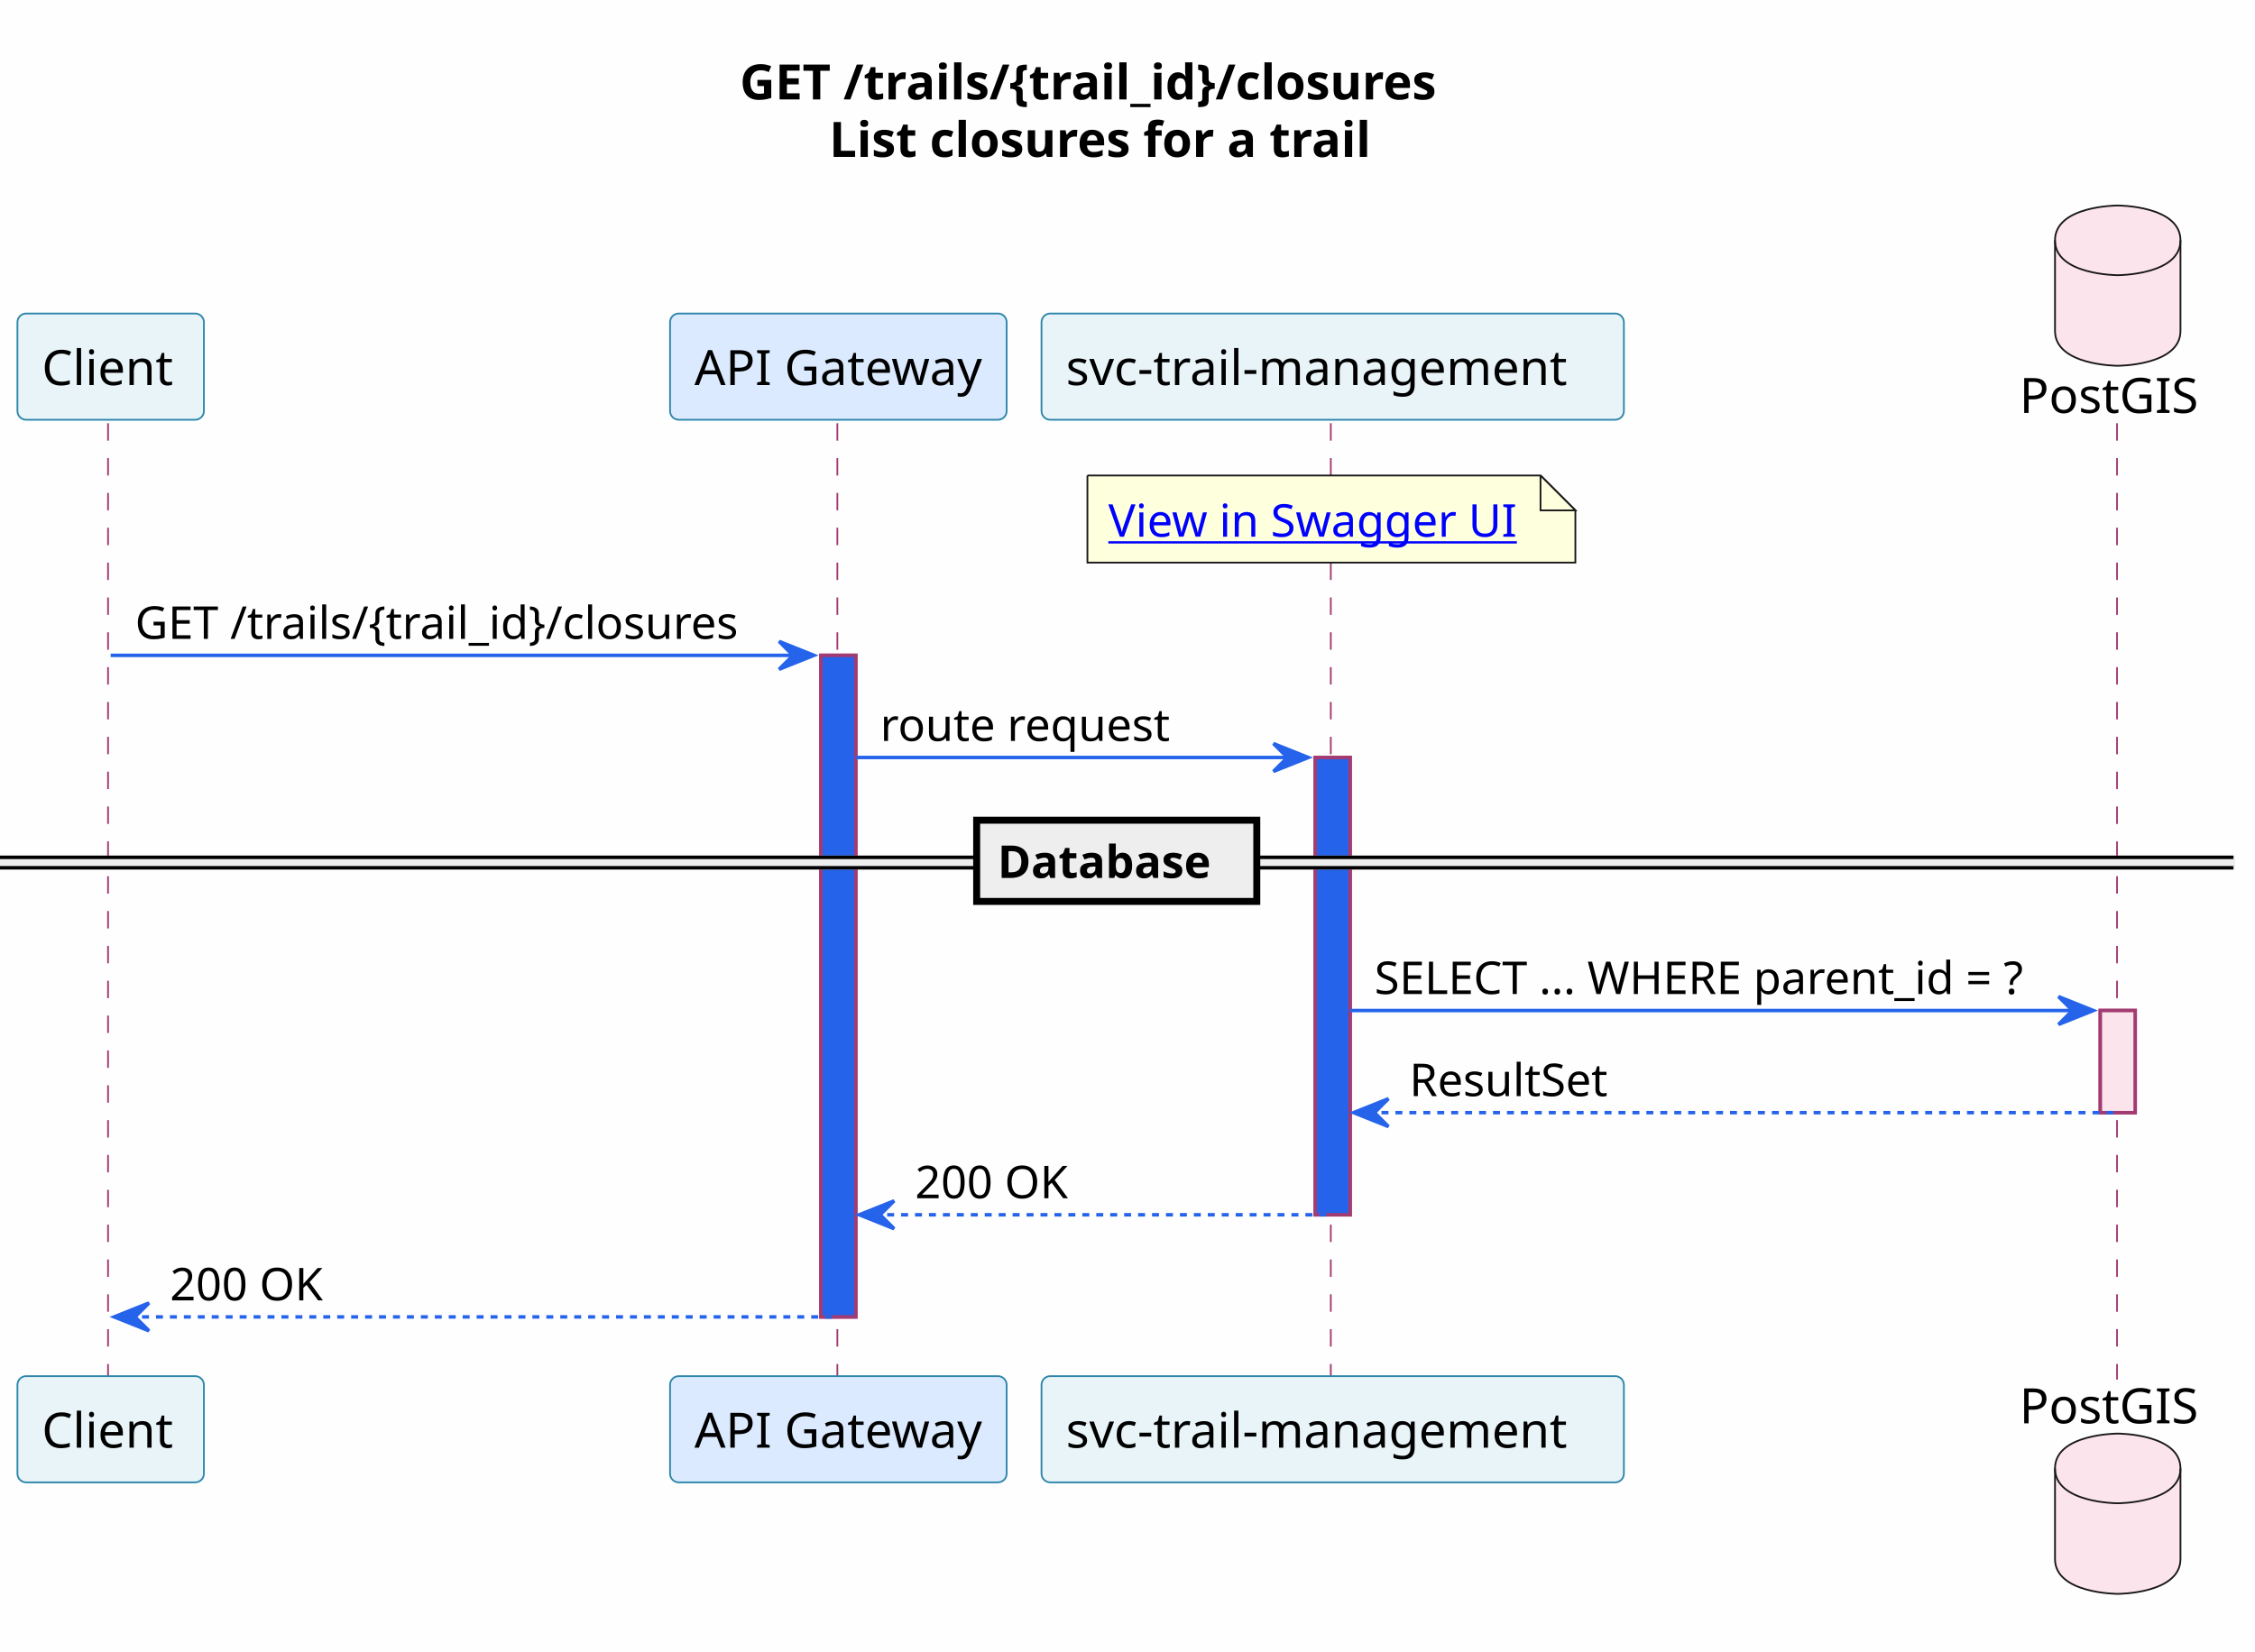
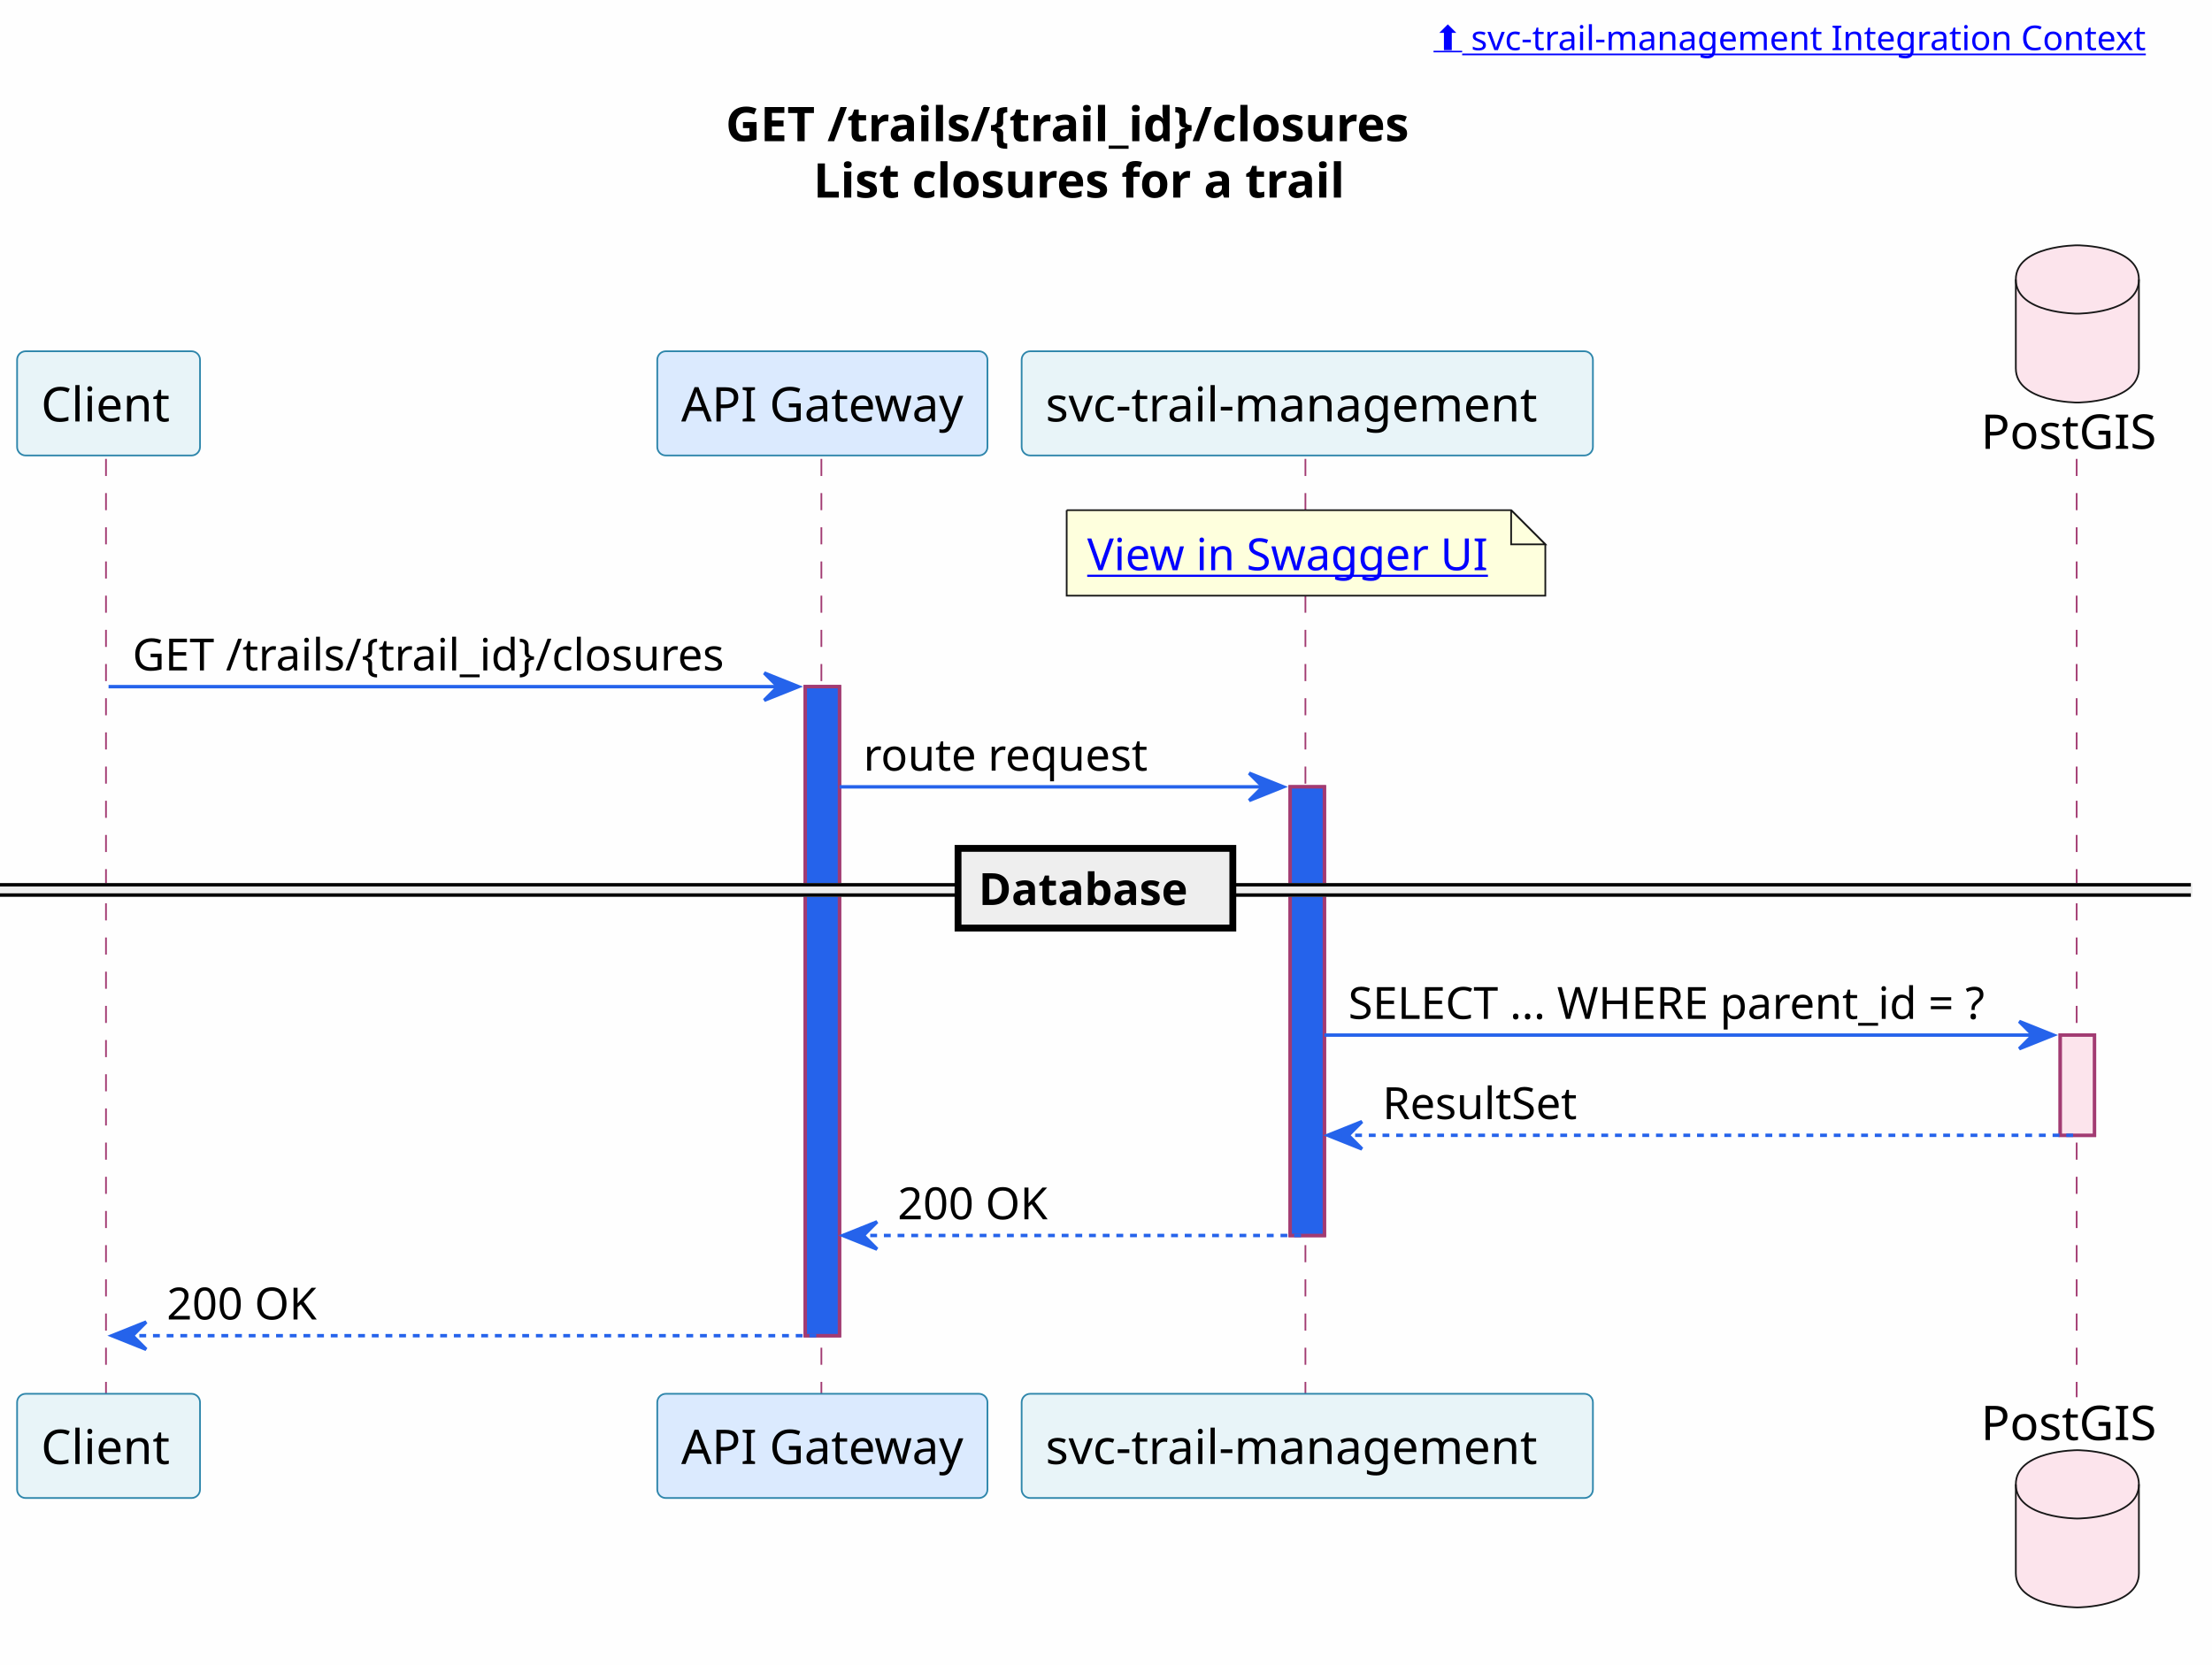
- <svg xmlns="http://www.w3.org/2000/svg" xmlns:xlink="http://www.w3.org/1999/xlink" contentStyleType="text/css" data-diagram-type="SEQUENCE" height="474px" preserveAspectRatio="none" style="width:647px;height:474px;background:#FEFEFE;" version="1.1" viewBox="0 0 647 474" width="647px" zoomAndPan="magnify">
+ <svg xmlns="http://www.w3.org/2000/svg" xmlns:xlink="http://www.w3.org/1999/xlink" contentStyleType="text/css" data-diagram-type="SEQUENCE" height="487px" preserveAspectRatio="none" style="width:647px;height:487px;background:#FEFEFE;" version="1.1" viewBox="0 0 647 487" width="647px" zoomAndPan="magnify">
  <defs />
  <g>
-     <rect fill="#FEFEFE" height="474" style="stroke:none;stroke-width:1;" width="647" x="0" y="0" />
-     <text fill="#000000" font-family="Segoe UI" font-size="14" font-weight="bold" lengthAdjust="spacing" textLength="215.277" x="212.27" y="28.535">GET /trails/{trail_id}/closures</text>
-     <text fill="#000000" font-family="Segoe UI" font-size="14" font-weight="bold" lengthAdjust="spacing" textLength="163.994" x="237.912" y="45.023">List closures for a trail</text>
+     <rect fill="#FEFEFE" height="487" style="stroke:none;stroke-width:1;" width="647" x="0" y="0" />
+     <text fill="#000000" font-family="Segoe UI" font-size="14" font-weight="bold" lengthAdjust="spacing" textLength="215.277" x="212.27" y="41.312">GET /trails/{trail_id}/closures</text>
+     <text fill="#000000" font-family="Segoe UI" font-size="14" font-weight="bold" lengthAdjust="spacing" textLength="163.994" x="237.912" y="57.801">List closures for a trail</text>
    <g>
-       <rect fill="#2563EB" height="189.863" style="stroke:#A23B72;stroke-width:1;" width="10" x="235.539" y="188.086" />
+       <rect fill="#2563EB" height="189.863" style="stroke:#A23B72;stroke-width:1;" width="10" x="235.539" y="200.863" />
    </g>
    <g>
-       <rect fill="#2563EB" height="131.242" style="stroke:#A23B72;stroke-width:1;" width="10" x="377.373" y="217.397" />
+       <rect fill="#2563EB" height="131.242" style="stroke:#A23B72;stroke-width:1;" width="10" x="377.373" y="230.174" />
    </g>
    <g>
-       <rect fill="#FCE4EC" height="29.311" style="stroke:#A23B72;stroke-width:1;" width="10" x="602.618" y="290.018" />
+       <rect fill="#FCE4EC" height="29.311" style="stroke:#A23B72;stroke-width:1;" width="10" x="602.618" y="302.795" />
    </g>
    <g>
-       <rect fill="#000000" fill-opacity="0" height="274.484" width="8" x="27.752" y="121.465" />
-       <line style="stroke:#A23B72;stroke-width:0.5;stroke-dasharray:5,5;" x1="31" x2="31" y1="121.465" y2="395.949" />
+       <rect fill="#000000" fill-opacity="0" height="274.484" width="8" x="27.752" y="134.242" />
+       <line style="stroke:#A23B72;stroke-width:0.5;stroke-dasharray:5,5;" x1="31" x2="31" y1="134.242" y2="408.727" />
    </g>
    <g>
-       <rect fill="#000000" fill-opacity="0" height="274.484" width="8" x="236.539" y="121.465" />
-       <line style="stroke:#A23B72;stroke-width:0.5;stroke-dasharray:5,5;" x1="240.25" x2="240.25" y1="121.465" y2="395.949" />
+       <rect fill="#000000" fill-opacity="0" height="274.484" width="8" x="236.539" y="134.242" />
+       <line style="stroke:#A23B72;stroke-width:0.5;stroke-dasharray:5,5;" x1="240.25" x2="240.25" y1="134.242" y2="408.727" />
    </g>
    <g>
-       <rect fill="#000000" fill-opacity="0" height="274.484" width="8" x="378.373" y="121.465" />
-       <line style="stroke:#A23B72;stroke-width:0.5;stroke-dasharray:5,5;" x1="381.828" x2="381.828" y1="121.465" y2="395.949" />
+       <rect fill="#000000" fill-opacity="0" height="274.484" width="8" x="378.373" y="134.242" />
+       <line style="stroke:#A23B72;stroke-width:0.5;stroke-dasharray:5,5;" x1="381.828" x2="381.828" y1="134.242" y2="408.727" />
    </g>
    <g>
-       <rect fill="#000000" fill-opacity="0" height="274.484" width="8" x="603.618" y="121.465" />
-       <line style="stroke:#A23B72;stroke-width:0.5;stroke-dasharray:5,5;" x1="607.417" x2="607.417" y1="121.465" y2="395.949" />
+       <rect fill="#000000" fill-opacity="0" height="274.484" width="8" x="603.618" y="134.242" />
+       <line style="stroke:#A23B72;stroke-width:0.5;stroke-dasharray:5,5;" x1="607.417" x2="607.417" y1="134.242" y2="408.727" />
    </g>
    <g class="participant participant-head" data-participant="Client">
-       <rect fill="#E8F4F8" height="30.488" rx="2.5" ry="2.5" style="stroke:#2E86AB;stroke-width:0.5;" width="53.505" x="5" y="89.977" />
-       <text fill="#000000" font-family="Segoe UI" font-size="14" lengthAdjust="spacing" textLength="39.505" x="12" y="110.512">Client</text>
+       <rect fill="#E8F4F8" height="30.488" rx="2.5" ry="2.5" style="stroke:#2E86AB;stroke-width:0.5;" width="53.505" x="5" y="102.754" />
+       <text fill="#000000" font-family="Segoe UI" font-size="14" lengthAdjust="spacing" textLength="39.505" x="12" y="123.289">Client</text>
    </g>
    <g class="participant participant-tail" data-participant="Client">
-       <rect fill="#E8F4F8" height="30.488" rx="2.5" ry="2.5" style="stroke:#2E86AB;stroke-width:0.5;" width="53.505" x="5" y="394.949" />
-       <text fill="#000000" font-family="Segoe UI" font-size="14" lengthAdjust="spacing" textLength="39.505" x="12" y="415.484">Client</text>
+       <rect fill="#E8F4F8" height="30.488" rx="2.5" ry="2.5" style="stroke:#2E86AB;stroke-width:0.5;" width="53.505" x="5" y="407.727" />
+       <text fill="#000000" font-family="Segoe UI" font-size="14" lengthAdjust="spacing" textLength="39.505" x="12" y="428.262">Client</text>
    </g>
    <g class="participant participant-head" data-participant="GW">
-       <rect fill="#DBEAFE" height="30.488" rx="2.5" ry="2.5" style="stroke:#2E86AB;stroke-width:0.5;" width="96.578" x="192.25" y="89.977" />
-       <text fill="#000000" font-family="Segoe UI" font-size="14" lengthAdjust="spacing" textLength="82.578" x="199.25" y="110.512">API Gateway</text>
+       <rect fill="#DBEAFE" height="30.488" rx="2.5" ry="2.5" style="stroke:#2E86AB;stroke-width:0.5;" width="96.578" x="192.25" y="102.754" />
+       <text fill="#000000" font-family="Segoe UI" font-size="14" lengthAdjust="spacing" textLength="82.578" x="199.25" y="123.289">API Gateway</text>
    </g>
    <g class="participant participant-tail" data-participant="GW">
-       <rect fill="#DBEAFE" height="30.488" rx="2.5" ry="2.5" style="stroke:#2E86AB;stroke-width:0.5;" width="96.578" x="192.25" y="394.949" />
-       <text fill="#000000" font-family="Segoe UI" font-size="14" lengthAdjust="spacing" textLength="82.578" x="199.25" y="415.484">API Gateway</text>
+       <rect fill="#DBEAFE" height="30.488" rx="2.5" ry="2.5" style="stroke:#2E86AB;stroke-width:0.5;" width="96.578" x="192.25" y="407.727" />
+       <text fill="#000000" font-family="Segoe UI" font-size="14" lengthAdjust="spacing" textLength="82.578" x="199.25" y="428.262">API Gateway</text>
    </g>
    <g class="participant participant-head" data-participant="Svc">
      <a href="/microservices/svc-trail-management/" target="_top" title="/microservices/svc-trail-management/" xlink:actuate="onRequest" xlink:href="/microservices/svc-trail-management/" xlink:show="new" xlink:title="/microservices/svc-trail-management/" xlink:type="simple">
-         <rect fill="#E8F4F8" height="30.488" rx="2.5" ry="2.5" style="stroke:#2E86AB;stroke-width:0.5;" width="167.091" x="298.828" y="89.977" />
-         <text fill="#000000" font-family="Segoe UI" font-size="14" lengthAdjust="spacing" textLength="153.091" x="305.828" y="110.512">svc-trail-management</text>
+         <rect fill="#E8F4F8" height="30.488" rx="2.5" ry="2.5" style="stroke:#2E86AB;stroke-width:0.5;" width="167.091" x="298.828" y="102.754" />
+         <text fill="#000000" font-family="Segoe UI" font-size="14" lengthAdjust="spacing" textLength="153.091" x="305.828" y="123.289">svc-trail-management</text>
      </a>
    </g>
    <g class="participant participant-tail" data-participant="Svc">
      <a href="/microservices/svc-trail-management/" target="_top" title="/microservices/svc-trail-management/" xlink:actuate="onRequest" xlink:href="/microservices/svc-trail-management/" xlink:show="new" xlink:title="/microservices/svc-trail-management/" xlink:type="simple">
-         <rect fill="#E8F4F8" height="30.488" rx="2.5" ry="2.5" style="stroke:#2E86AB;stroke-width:0.5;" width="167.091" x="298.828" y="394.949" />
-         <text fill="#000000" font-family="Segoe UI" font-size="14" lengthAdjust="spacing" textLength="153.091" x="305.828" y="415.484">svc-trail-management</text>
+         <rect fill="#E8F4F8" height="30.488" rx="2.5" ry="2.5" style="stroke:#2E86AB;stroke-width:0.5;" width="167.091" x="298.828" y="407.727" />
+         <text fill="#000000" font-family="Segoe UI" font-size="14" lengthAdjust="spacing" textLength="153.091" x="305.828" y="428.262">svc-trail-management</text>
      </a>
    </g>
    <g class="participant participant-head" data-participant="DB">
-       <text fill="#000000" font-family="Segoe UI" font-size="14" lengthAdjust="spacing" textLength="50.401" x="579.417" y="118.512">PostGIS</text>
-       <path d="M589.618,68.977 C589.618,58.977 607.618,58.977 607.618,58.977 C607.618,58.977 625.618,58.977 625.618,68.977 L625.618,94.977 C625.618,104.977 607.618,104.977 607.618,104.977 C607.618,104.977 589.618,104.977 589.618,94.977 L589.618,68.977" fill="#FCE4EC" style="stroke:#181818;stroke-width:0.5;" />
-       <path d="M589.618,68.977 C589.618,78.977 607.618,78.977 607.618,78.977 C607.618,78.977 625.618,78.977 625.618,68.977" fill="none" style="stroke:#181818;stroke-width:0.5;" />
+       <text fill="#000000" font-family="Segoe UI" font-size="14" lengthAdjust="spacing" textLength="50.401" x="579.417" y="131.289">PostGIS</text>
+       <path d="M589.618,81.754 C589.618,71.754 607.618,71.754 607.618,71.754 C607.618,71.754 625.618,71.754 625.618,81.754 L625.618,107.754 C625.618,117.754 607.618,117.754 607.618,117.754 C607.618,117.754 589.618,117.754 589.618,107.754 L589.618,81.754" fill="#FCE4EC" style="stroke:#181818;stroke-width:0.5;" />
+       <path d="M589.618,81.754 C589.618,91.754 607.618,91.754 607.618,91.754 C607.618,91.754 625.618,91.754 625.618,81.754" fill="none" style="stroke:#181818;stroke-width:0.5;" />
    </g>
    <g class="participant participant-tail" data-participant="DB">
-       <text fill="#000000" font-family="Segoe UI" font-size="14" lengthAdjust="spacing" textLength="50.401" x="579.417" y="408.484">PostGIS</text>
-       <path d="M589.618,421.438 C589.618,411.438 607.618,411.438 607.618,411.438 C607.618,411.438 625.618,411.438 625.618,421.438 L625.618,447.438 C625.618,457.438 607.618,457.438 607.618,457.438 C607.618,457.438 589.618,457.438 589.618,447.438 L589.618,421.438" fill="#FCE4EC" style="stroke:#181818;stroke-width:0.5;" />
-       <path d="M589.618,421.438 C589.618,431.438 607.618,431.438 607.618,431.438 C607.618,431.438 625.618,431.438 625.618,421.438" fill="none" style="stroke:#181818;stroke-width:0.5;" />
+       <text fill="#000000" font-family="Segoe UI" font-size="14" lengthAdjust="spacing" textLength="50.401" x="579.417" y="421.262">PostGIS</text>
+       <path d="M589.618,434.215 C589.618,424.215 607.618,424.215 607.618,424.215 C607.618,424.215 625.618,424.215 625.618,434.215 L625.618,460.215 C625.618,470.215 607.618,470.215 607.618,470.215 C607.618,470.215 589.618,470.215 589.618,460.215 L589.618,434.215" fill="#FCE4EC" style="stroke:#181818;stroke-width:0.5;" />
+       <path d="M589.618,434.215 C589.618,444.215 607.618,444.215 607.618,444.215 C607.618,444.215 625.618,444.215 625.618,434.215" fill="none" style="stroke:#181818;stroke-width:0.5;" />
    </g>
    <g>
-       <rect fill="#2563EB" height="189.863" style="stroke:#A23B72;stroke-width:1;" width="10" x="235.539" y="188.086" />
+       <rect fill="#2563EB" height="189.863" style="stroke:#A23B72;stroke-width:1;" width="10" x="235.539" y="200.863" />
    </g>
    <g>
-       <rect fill="#2563EB" height="131.242" style="stroke:#A23B72;stroke-width:1;" width="10" x="377.373" y="217.397" />
+       <rect fill="#2563EB" height="131.242" style="stroke:#A23B72;stroke-width:1;" width="10" x="377.373" y="230.174" />
    </g>
    <g>
-       <rect fill="#FCE4EC" height="29.311" style="stroke:#A23B72;stroke-width:1;" width="10" x="602.618" y="290.018" />
+       <rect fill="#FCE4EC" height="29.311" style="stroke:#A23B72;stroke-width:1;" width="10" x="602.618" y="302.795" />
    </g>
-     <path d="M312,136.465 L312,161.465 L452,161.465 L452,146.465 L442,136.465 L312,136.465" fill="#FEFFDD" style="stroke:#181818;stroke-width:0.5;" />
-     <path d="M442,136.465 L442,146.465 L452,146.465 L442,136.465" fill="#FEFFDD" style="stroke:#181818;stroke-width:0.5;" />
+     <path d="M312,149.242 L312,174.242 L452,174.242 L452,159.242 L442,149.242 L312,149.242" fill="#FEFFDD" style="stroke:#181818;stroke-width:0.5;" />
+     <path d="M442,149.242 L442,159.242 L452,159.242 L442,149.242" fill="#FEFFDD" style="stroke:#181818;stroke-width:0.5;" />
    <a href="/services/api/svc-trail-management.html#/Closures/getTrailClosures" target="_top" title="/services/api/svc-trail-management.html#/Closures/getTrailClosures" xlink:actuate="onRequest" xlink:href="/services/api/svc-trail-management.html#/Closures/getTrailClosures" xlink:show="new" xlink:title="/services/api/svc-trail-management.html#/Closures/getTrailClosures" xlink:type="simple">
-       <text fill="#0000FF" font-family="Segoe UI" font-size="13" lengthAdjust="spacing" text-decoration="underline" textLength="119.406" x="318" y="154.033">View in Swagger UI</text>
+       <text fill="#0000FF" font-family="Segoe UI" font-size="13" lengthAdjust="spacing" text-decoration="underline" textLength="119.406" x="318" y="166.81">View in Swagger UI</text>
    </a>
    <g class="message" data-participant-1="Client" data-participant-2="GW">
-       <polygon fill="#2563EB" points="223.539,184.086,233.539,188.086,223.539,192.086,227.539,188.086" style="stroke:#2563EB;stroke-width:1;" />
-       <line style="stroke:#2563EB;stroke-width:1;" x1="31.752" x2="229.539" y1="188.086" y2="188.086" />
-       <text fill="#000000" font-family="Segoe UI" font-size="13" lengthAdjust="spacing" textLength="184.787" x="38.752" y="183.344">GET /trails/{trail_id}/closures</text>
+       <polygon fill="#2563EB" points="223.539,196.863,233.539,200.863,223.539,204.863,227.539,200.863" style="stroke:#2563EB;stroke-width:1;" />
+       <line style="stroke:#2563EB;stroke-width:1;" x1="31.752" x2="229.539" y1="200.863" y2="200.863" />
+       <text fill="#000000" font-family="Segoe UI" font-size="13" lengthAdjust="spacing" textLength="184.787" x="38.752" y="196.121">GET /trails/{trail_id}/closures</text>
    </g>
    <g class="message" data-participant-1="GW" data-participant-2="Svc">
-       <polygon fill="#2563EB" points="365.373,213.397,375.373,217.397,365.373,221.397,369.373,217.397" style="stroke:#2563EB;stroke-width:1;" />
-       <line style="stroke:#2563EB;stroke-width:1;" x1="245.539" x2="371.373" y1="217.397" y2="217.397" />
-       <text fill="#000000" font-family="Segoe UI" font-size="13" lengthAdjust="spacing" textLength="85.135" x="252.539" y="212.654">route request</text>
+       <polygon fill="#2563EB" points="365.373,226.174,375.373,230.174,365.373,234.174,369.373,230.174" style="stroke:#2563EB;stroke-width:1;" />
+       <line style="stroke:#2563EB;stroke-width:1;" x1="245.539" x2="371.373" y1="230.174" y2="230.174" />
+       <text fill="#000000" font-family="Segoe UI" font-size="13" lengthAdjust="spacing" textLength="85.135" x="252.539" y="225.432">route request</text>
    </g>
-     <rect fill="#EEEEEE" height="3" style="stroke:#EEEEEE;stroke-width:1;" width="640.818" x="0" y="246.052" />
-     <line style="stroke:#000000;stroke-width:1;" x1="0" x2="640.818" y1="246.052" y2="246.052" />
-     <line style="stroke:#000000;stroke-width:1;" x1="0" x2="640.818" y1="249.052" y2="249.052" />
-     <rect fill="#EEEEEE" height="23.311" style="stroke:#000000;stroke-width:2;" width="80.371" x="280.224" y="235.397" />
-     <text fill="#000000" font-family="Segoe UI" font-size="13" font-weight="bold" lengthAdjust="spacing" textLength="62.086" x="286.224" y="251.965">Database</text>
+     <rect fill="#EEEEEE" height="3" style="stroke:#EEEEEE;stroke-width:1;" width="640.818" x="0" y="258.829" />
+     <line style="stroke:#000000;stroke-width:1;" x1="0" x2="640.818" y1="258.829" y2="258.829" />
+     <line style="stroke:#000000;stroke-width:1;" x1="0" x2="640.818" y1="261.829" y2="261.829" />
+     <rect fill="#EEEEEE" height="23.311" style="stroke:#000000;stroke-width:2;" width="80.371" x="280.224" y="248.174" />
+     <text fill="#000000" font-family="Segoe UI" font-size="13" font-weight="bold" lengthAdjust="spacing" textLength="62.086" x="286.224" y="264.742">Database</text>
    <g class="message" data-participant-1="Svc" data-participant-2="DB">
-       <polygon fill="#2563EB" points="590.618,286.018,600.618,290.018,590.618,294.018,594.618,290.018" style="stroke:#2563EB;stroke-width:1;" />
-       <line style="stroke:#2563EB;stroke-width:1;" x1="387.373" x2="596.618" y1="290.018" y2="290.018" />
-       <text fill="#000000" font-family="Segoe UI" font-size="13" lengthAdjust="spacing" textLength="196.244" x="394.373" y="285.275">SELECT ... WHERE parent_id = ?</text>
+       <polygon fill="#2563EB" points="590.618,298.795,600.618,302.795,590.618,306.795,594.618,302.795" style="stroke:#2563EB;stroke-width:1;" />
+       <line style="stroke:#2563EB;stroke-width:1;" x1="387.373" x2="596.618" y1="302.795" y2="302.795" />
+       <text fill="#000000" font-family="Segoe UI" font-size="13" lengthAdjust="spacing" textLength="196.244" x="394.373" y="298.053">SELECT ... WHERE parent_id = ?</text>
    </g>
    <g class="message" data-participant-1="DB" data-participant-2="Svc">
-       <polygon fill="#2563EB" points="398.373,315.328,388.373,319.328,398.373,323.328,394.373,319.328" style="stroke:#2563EB;stroke-width:1;" />
-       <line style="stroke:#2563EB;stroke-width:1;stroke-dasharray:2,2;" x1="392.373" x2="606.618" y1="319.328" y2="319.328" />
-       <text fill="#000000" font-family="Segoe UI" font-size="13" lengthAdjust="spacing" textLength="57.884" x="404.373" y="314.586">ResultSet</text>
+       <polygon fill="#2563EB" points="398.373,328.106,388.373,332.106,398.373,336.106,394.373,332.106" style="stroke:#2563EB;stroke-width:1;" />
+       <line style="stroke:#2563EB;stroke-width:1;stroke-dasharray:2,2;" x1="392.373" x2="606.618" y1="332.106" y2="332.106" />
+       <text fill="#000000" font-family="Segoe UI" font-size="13" lengthAdjust="spacing" textLength="57.884" x="404.373" y="327.363">ResultSet</text>
    </g>
    <g class="message" data-participant-1="Svc" data-participant-2="GW">
-       <polygon fill="#2563EB" points="256.539,344.639,246.539,348.639,256.539,352.639,252.539,348.639" style="stroke:#2563EB;stroke-width:1;" />
-       <line style="stroke:#2563EB;stroke-width:1;stroke-dasharray:2,2;" x1="250.539" x2="381.373" y1="348.639" y2="348.639" />
-       <text fill="#000000" font-family="Segoe UI" font-size="13" lengthAdjust="spacing" textLength="47.36" x="262.539" y="343.897">200 OK</text>
+       <polygon fill="#2563EB" points="256.539,357.416,246.539,361.416,256.539,365.416,252.539,361.416" style="stroke:#2563EB;stroke-width:1;" />
+       <line style="stroke:#2563EB;stroke-width:1;stroke-dasharray:2,2;" x1="250.539" x2="381.373" y1="361.416" y2="361.416" />
+       <text fill="#000000" font-family="Segoe UI" font-size="13" lengthAdjust="spacing" textLength="47.36" x="262.539" y="356.674">200 OK</text>
    </g>
    <g class="message" data-participant-1="GW" data-participant-2="Client">
-       <polygon fill="#2563EB" points="42.752,373.949,32.752,377.949,42.752,381.949,38.752,377.949" style="stroke:#2563EB;stroke-width:1;" />
-       <line style="stroke:#2563EB;stroke-width:1;stroke-dasharray:2,2;" x1="36.752" x2="239.539" y1="377.949" y2="377.949" />
-       <text fill="#000000" font-family="Segoe UI" font-size="13" lengthAdjust="spacing" textLength="47.36" x="48.752" y="373.207">200 OK</text>
+       <polygon fill="#2563EB" points="42.752,386.727,32.752,390.727,42.752,394.727,38.752,390.727" style="stroke:#2563EB;stroke-width:1;" />
+       <line style="stroke:#2563EB;stroke-width:1;stroke-dasharray:2,2;" x1="36.752" x2="239.539" y1="390.727" y2="390.727" />
+       <text fill="#000000" font-family="Segoe UI" font-size="13" lengthAdjust="spacing" textLength="47.36" x="48.752" y="385.984">200 OK</text>
    </g>
+     <a href="/microservices/svc-trail-management/#integration-context" target="_top" title="/microservices/svc-trail-management/#integration-context" xlink:actuate="onRequest" xlink:href="/microservices/svc-trail-management/#integration-context" xlink:show="new" xlink:title="/microservices/svc-trail-management/#integration-context" xlink:type="simple">
+       <text fill="#0000FF" font-family="Segoe UI" font-size="10" lengthAdjust="spacing" text-decoration="underline" textLength="220.523" x="419.296" y="14.668">⬆ svc-trail-management Integration Context</text>
+     </a>
  </g>
</svg>
